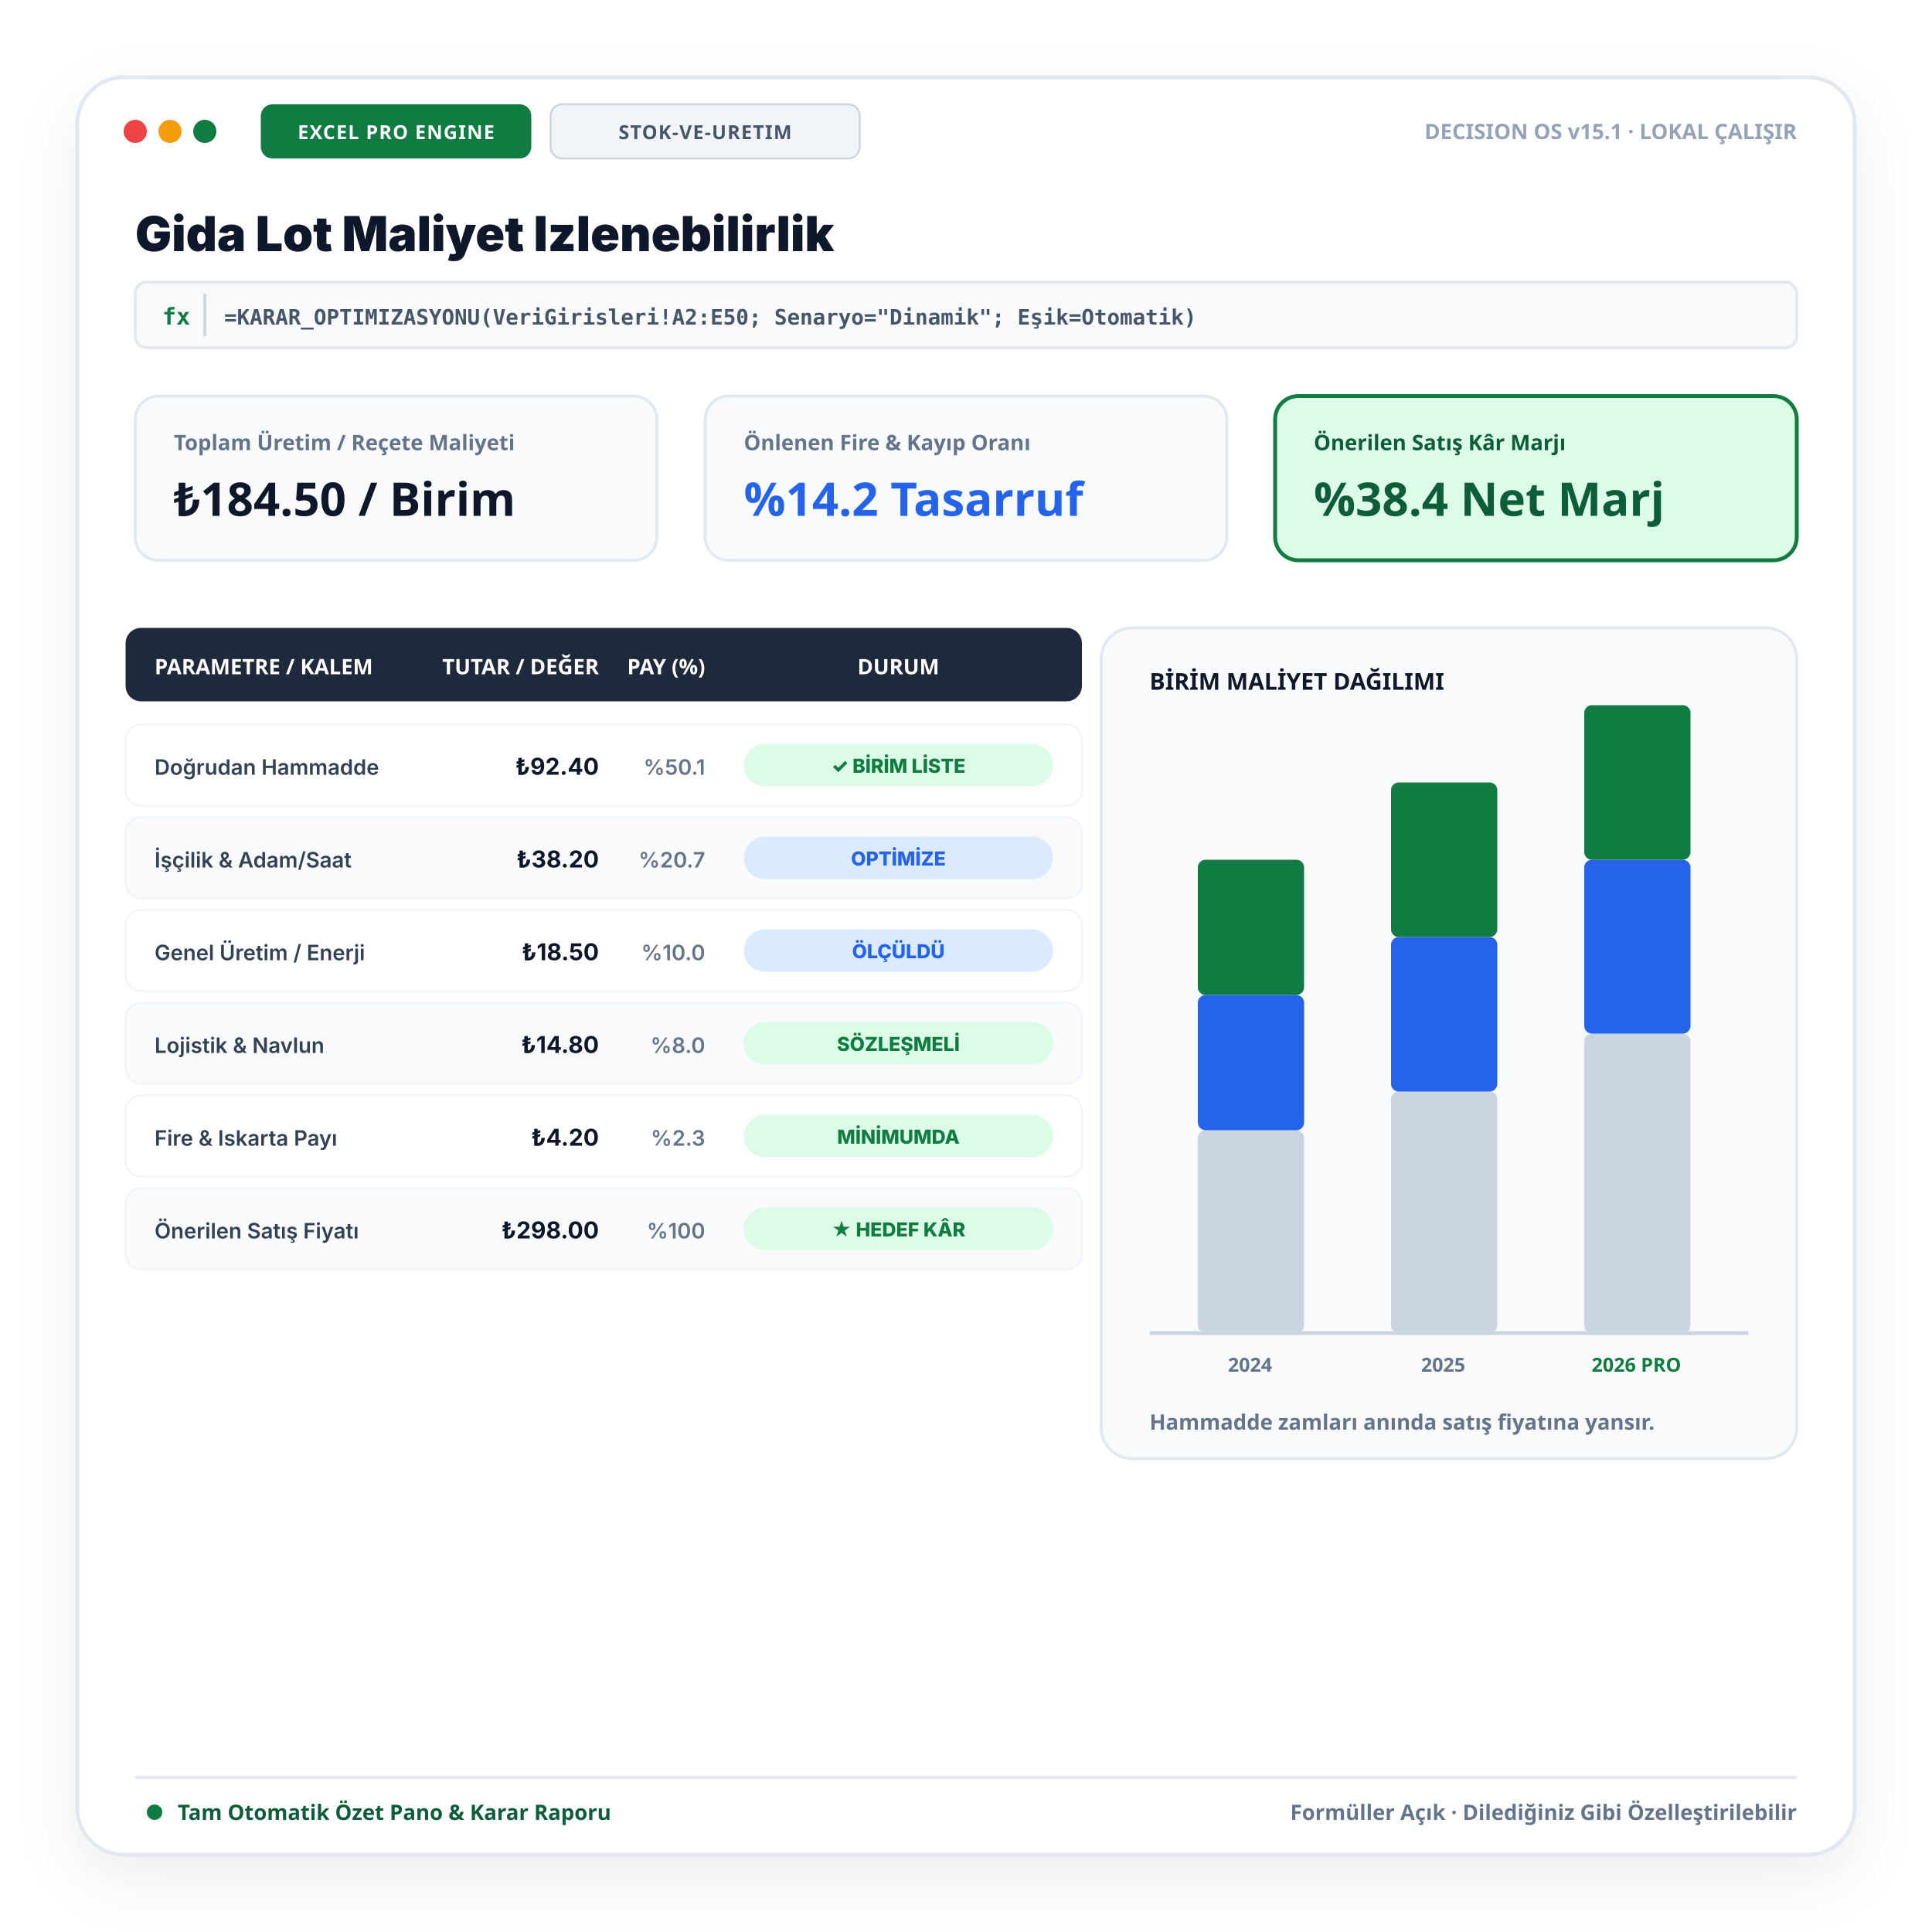
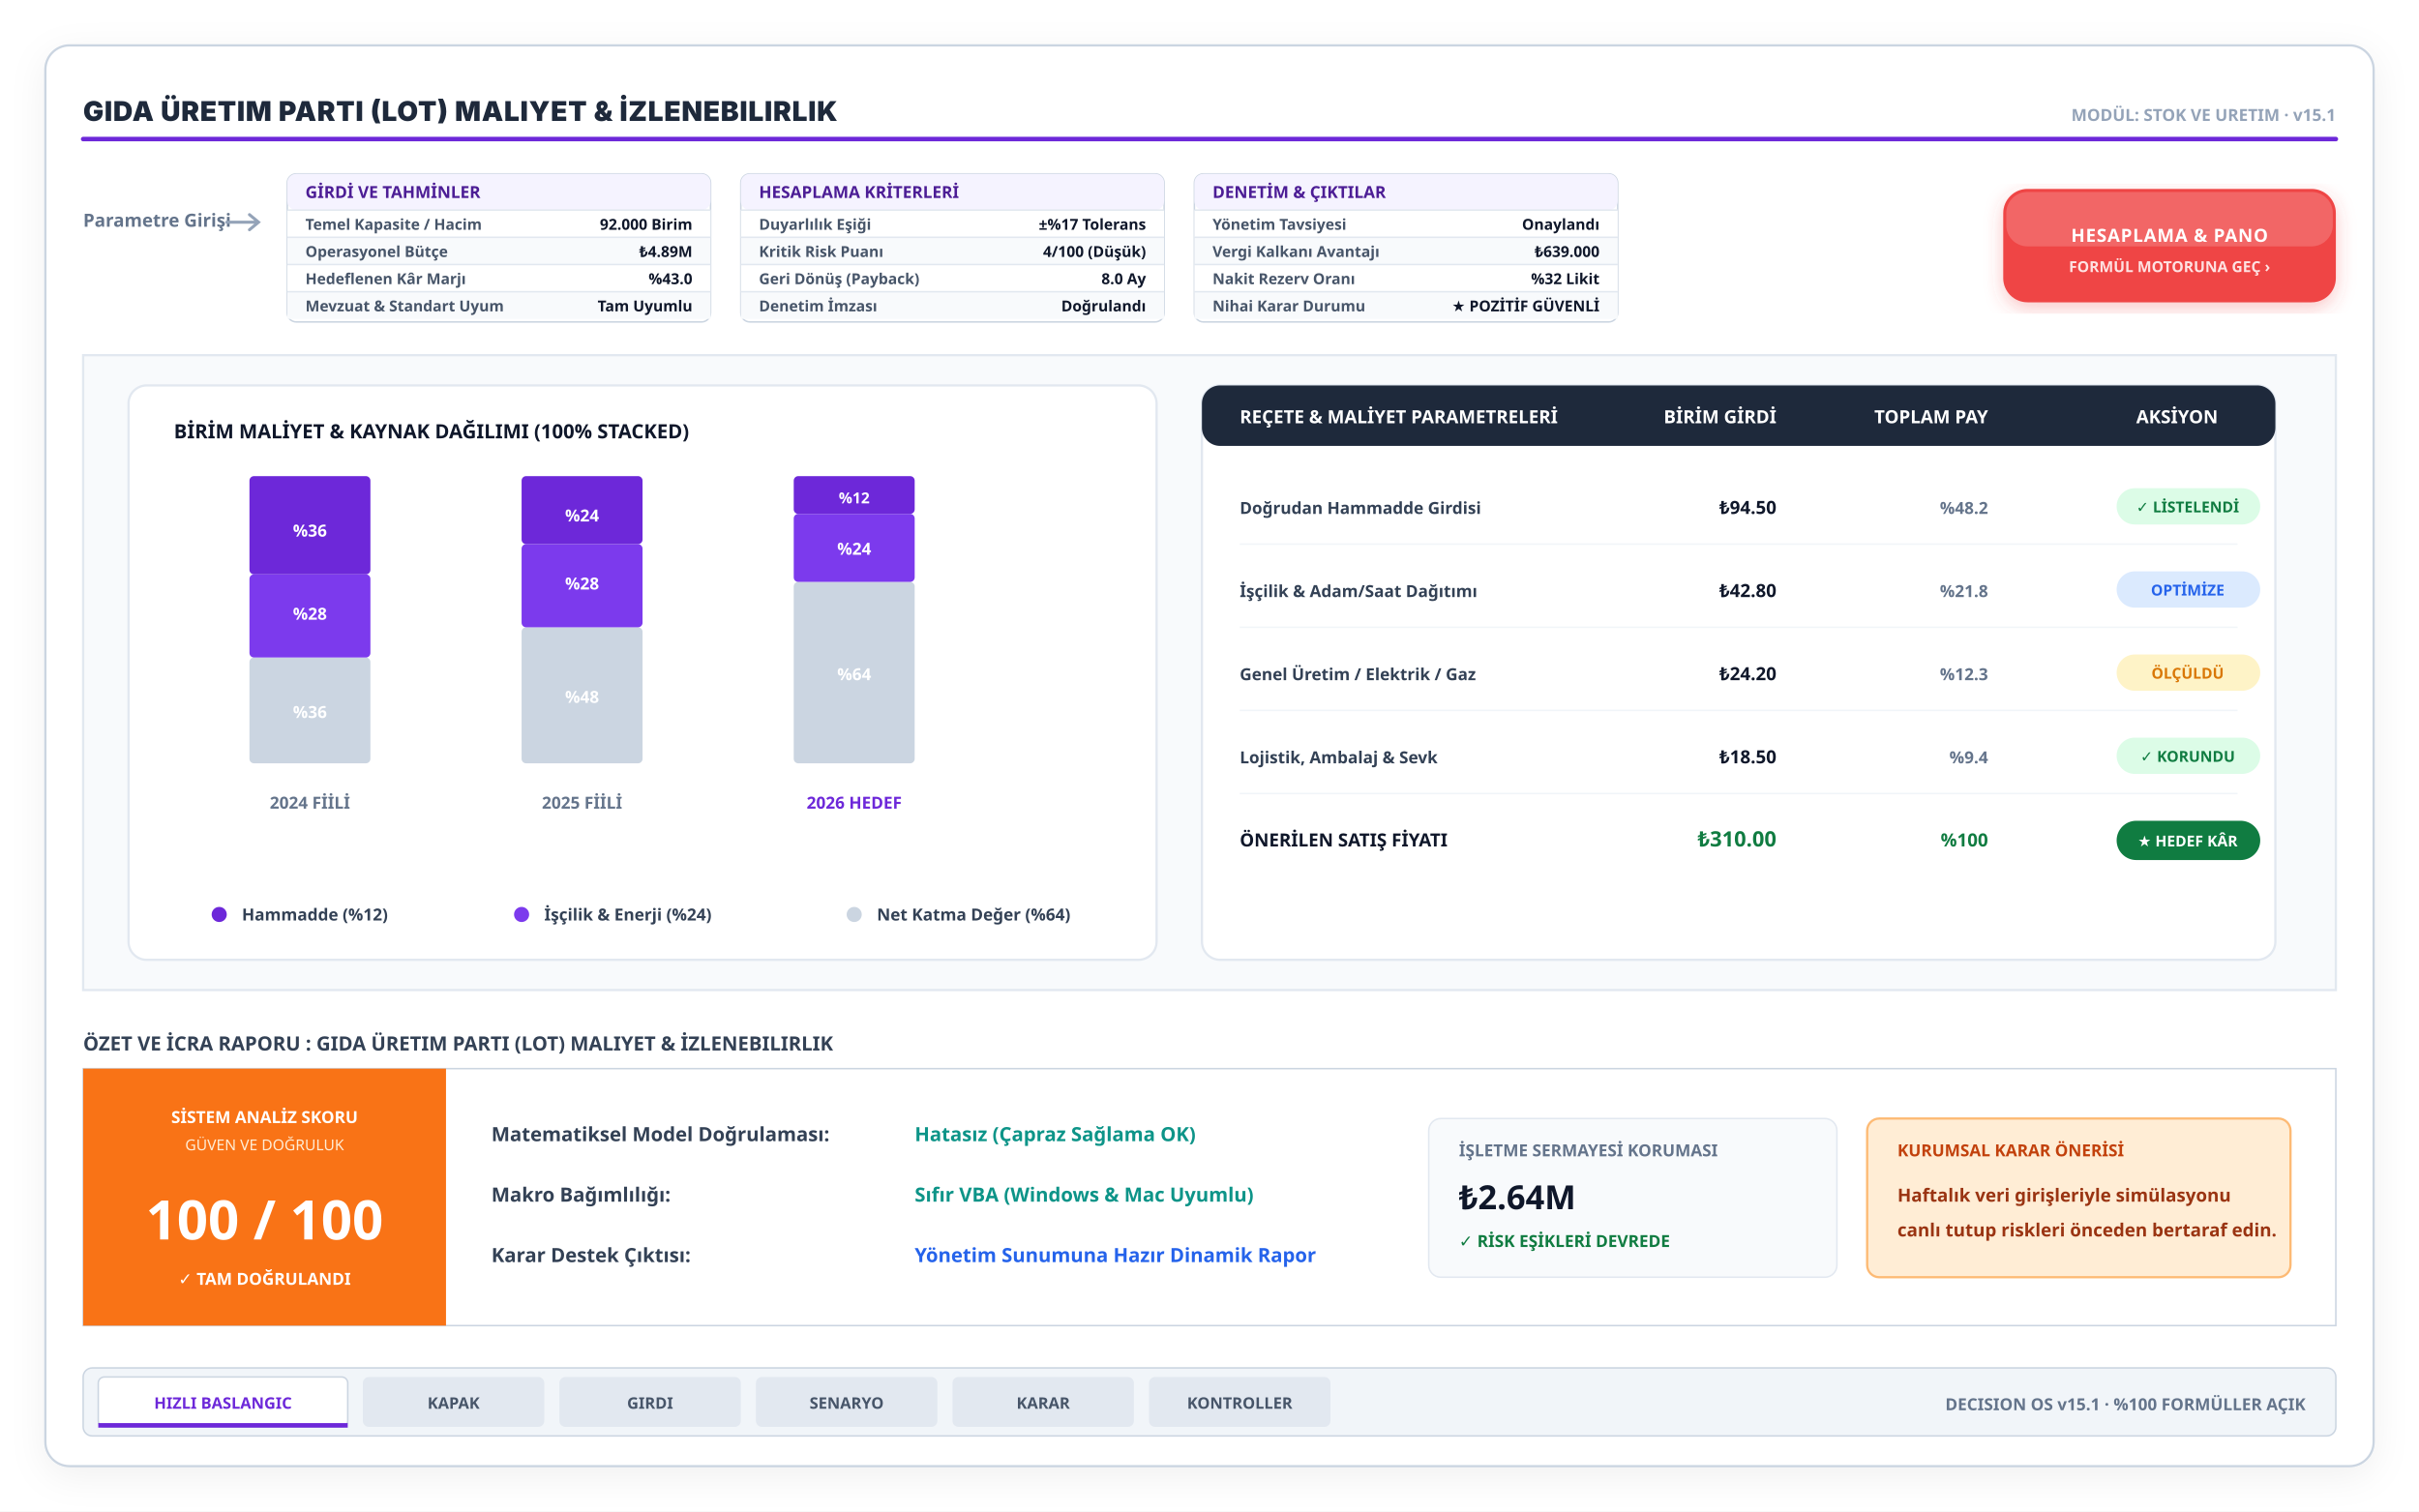
- <svg xmlns="http://www.w3.org/2000/svg" viewBox="0 0 1000 1000" width="100%" height="100%">
+ <svg xmlns="http://www.w3.org/2000/svg" viewBox="0 0 1600 1000" width="100%" height="100%">
  <defs>
-     <filter id="softCard" x="-10%" y="-10%" width="120%" height="120%">
-       <feDropShadow dx="0" dy="12" stdDeviation="16" flood-color="#0f172a" flood-opacity="0.07" />
+     <filter id="cardShadow" x="-5%" y="-5%" width="110%" height="110%">
+       <feDropShadow dx="0" dy="6" stdDeviation="12" flood-color="#0f172a" flood-opacity="0.06" />
+     </filter>
+     <filter id="btnShadow" x="-10%" y="-10%" width="120%" height="120%">
+       <feDropShadow dx="0" dy="4" stdDeviation="6" flood-color="#ef4444" flood-opacity="0.3" />
    </filter>
  </defs>
-   <rect width="1000" height="1000" fill="#ffffff" />
-   <rect x="40" y="40" width="920" height="920" rx="24" fill="#ffffff" stroke="#e2e8f0" stroke-width="2" filter="url(#softCard)" />
-   <g transform="translate(70, 68)">
-     <circle cx="0" cy="0" r="6" fill="#ef4444" />
-     <circle cx="18" cy="0" r="6" fill="#f59e0b" />
-     <circle cx="36" cy="0" r="6" fill="#107c41" />
-     <rect x="65" y="-14" width="140" height="28" rx="6" fill="#107c41" />
-     <text x="135" y="4" font-family="system-ui" font-size="10" font-weight="800" fill="#ffffff" text-anchor="middle" letter-spacing="0.5">EXCEL PRO ENGINE</text>
-     <rect x="215" y="-14" width="160" height="28" rx="6" fill="#f1f5f9" stroke="#cbd5e1" stroke-width="1" />
-     <text x="295" y="4" font-family="system-ui" font-size="10" font-weight="700" fill="#475569" text-anchor="middle" letter-spacing="0.5">STOK-VE-URETIM</text>
-     <text x="860" y="4" font-family="system-ui" font-size="11" font-weight="700" fill="#94a3b8" text-anchor="end">DECISION OS v15.1 · LOKAL ÇALIŞIR</text>
-   </g>
-   <g transform="translate(70, 130)">
-     <text x="0" y="0" font-family="system-ui, -apple-system, sans-serif" font-size="25" font-weight="900" fill="#0f172a">Gida Lot Maliyet Izlenebilirlik</text>
-     <rect x="0" y="16" width="860" height="34" rx="6" fill="#f8fafc" stroke="#e2e8f0" stroke-width="1.5" />
-     <text x="14" y="38" font-family="system-ui, monospace" font-size="12" font-weight="800" fill="#107c41">fx</text>
-     <line x1="36" y1="22" x2="36" y2="44" stroke="#cbd5e1" stroke-width="1.5" />
-     <text x="46" y="38" font-family="system-ui, monospace" font-size="11" font-weight="600" fill="#475569">=KARAR_OPTIMIZASYONU(VeriGirisleri!A2:E50; Senaryo="Dinamik"; Eşik=Otomatik)</text>
-   </g>
-   <g transform="translate(70, 205)">
-     <rect x="0" y="0" width="270" height="85" rx="12" fill="#f8fafc" stroke="#e2e8f0" stroke-width="1.5" />
-     <text x="20" y="28" font-family="system-ui" font-size="11" font-weight="700" fill="#64748b">Toplam Üretim / Reçete Maliyeti</text>
-     <text x="20" y="62" font-family="system-ui" font-size="24" font-weight="900" fill="#0f172a">₺184.50 / Birim</text>
-     <rect x="295" y="0" width="270" height="85" rx="12" fill="#f8fafc" stroke="#e2e8f0" stroke-width="1.5" />
-     <text x="315" y="28" font-family="system-ui" font-size="11" font-weight="700" fill="#64748b">Önlenen Fire &amp; Kayıp Oranı</text>
-     <text x="315" y="62" font-family="system-ui" font-size="24" font-weight="900" fill="#2563eb">%14.2 Tasarruf</text>
-     <rect x="590" y="0" width="270" height="85" rx="12" fill="#dcfce7" stroke="#107c41" stroke-width="2" />
-     <text x="610" y="28" font-family="system-ui" font-size="11" font-weight="800" fill="#0d5c3a">Önerilen Satış Kâr Marjı</text>
-     <text x="610" y="62" font-family="system-ui" font-size="24" font-weight="900" fill="#0d5c3a">%38.4 Net Marj</text>
-   </g>
-   <rect x="65" y="325" width="495" height="38" rx="8" fill="#1e293b" />
-   <text x="80" y="349" font-family="system-ui" font-size="11" font-weight="800" fill="#ffffff">PARAMETRE / KALEM</text>
-   <text x="310" y="349" font-family="system-ui" font-size="11" font-weight="800" fill="#ffffff" text-anchor="end">TUTAR / DEĞER</text>
-   <text x="365" y="349" font-family="system-ui" font-size="11" font-weight="800" fill="#ffffff" text-anchor="end">PAY (%)</text>
-   <text x="465" y="349" font-family="system-ui" font-size="11" font-weight="800" fill="#ffffff" text-anchor="middle">DURUM</text>
-   <rect x="65" y="375" width="495" height="42" rx="8" fill="#ffffff" stroke="#f1f5f9" stroke-width="1" />
-   <text x="80" y="401" font-family="system-ui, -apple-system, sans-serif" font-size="11" font-weight="600" fill="#334155">Doğrudan Hammadde</text>
-   <text x="310" y="401" font-family="system-ui, -apple-system, sans-serif" font-size="12" font-weight="700" fill="#0f172a" text-anchor="end">₺92.40</text>
-   <text x="365" y="401" font-family="system-ui, -apple-system, sans-serif" font-size="11" font-weight="600" fill="#64748b" text-anchor="end">%50.1</text>
-   <rect x="385" y="385" width="160" height="22" rx="11" fill="#dcfce7" />
-   <text x="465" y="400" font-family="system-ui, -apple-system, sans-serif" font-size="10" font-weight="800" fill="#107c41" text-anchor="middle">✓ BİRİM LİSTE</text>
-   <rect x="65" y="423" width="495" height="42" rx="8" fill="#f8fafc" stroke="#f1f5f9" stroke-width="1" />
-   <text x="80" y="449" font-family="system-ui, -apple-system, sans-serif" font-size="11" font-weight="600" fill="#334155">İşçilik &amp; Adam/Saat</text>
-   <text x="310" y="449" font-family="system-ui, -apple-system, sans-serif" font-size="12" font-weight="700" fill="#0f172a" text-anchor="end">₺38.20</text>
-   <text x="365" y="449" font-family="system-ui, -apple-system, sans-serif" font-size="11" font-weight="600" fill="#64748b" text-anchor="end">%20.7</text>
-   <rect x="385" y="433" width="160" height="22" rx="11" fill="#dbeafe" />
-   <text x="465" y="448" font-family="system-ui, -apple-system, sans-serif" font-size="10" font-weight="800" fill="#2563eb" text-anchor="middle">OPTİMİZE</text>
-   <rect x="65" y="471" width="495" height="42" rx="8" fill="#ffffff" stroke="#f1f5f9" stroke-width="1" />
-   <text x="80" y="497" font-family="system-ui, -apple-system, sans-serif" font-size="11" font-weight="600" fill="#334155">Genel Üretim / Enerji</text>
-   <text x="310" y="497" font-family="system-ui, -apple-system, sans-serif" font-size="12" font-weight="700" fill="#0f172a" text-anchor="end">₺18.50</text>
-   <text x="365" y="497" font-family="system-ui, -apple-system, sans-serif" font-size="11" font-weight="600" fill="#64748b" text-anchor="end">%10.0</text>
-   <rect x="385" y="481" width="160" height="22" rx="11" fill="#dbeafe" />
-   <text x="465" y="496" font-family="system-ui, -apple-system, sans-serif" font-size="10" font-weight="800" fill="#2563eb" text-anchor="middle">ÖLÇÜLDÜ</text>
-   <rect x="65" y="519" width="495" height="42" rx="8" fill="#f8fafc" stroke="#f1f5f9" stroke-width="1" />
-   <text x="80" y="545" font-family="system-ui, -apple-system, sans-serif" font-size="11" font-weight="600" fill="#334155">Lojistik &amp; Navlun</text>
-   <text x="310" y="545" font-family="system-ui, -apple-system, sans-serif" font-size="12" font-weight="700" fill="#0f172a" text-anchor="end">₺14.80</text>
-   <text x="365" y="545" font-family="system-ui, -apple-system, sans-serif" font-size="11" font-weight="600" fill="#64748b" text-anchor="end">%8.0</text>
-   <rect x="385" y="529" width="160" height="22" rx="11" fill="#dcfce7" />
-   <text x="465" y="544" font-family="system-ui, -apple-system, sans-serif" font-size="10" font-weight="800" fill="#107c41" text-anchor="middle">SÖZLEŞMELİ</text>
-   <rect x="65" y="567" width="495" height="42" rx="8" fill="#ffffff" stroke="#f1f5f9" stroke-width="1" />
-   <text x="80" y="593" font-family="system-ui, -apple-system, sans-serif" font-size="11" font-weight="600" fill="#334155">Fire &amp; Iskarta Payı</text>
-   <text x="310" y="593" font-family="system-ui, -apple-system, sans-serif" font-size="12" font-weight="700" fill="#0f172a" text-anchor="end">₺4.20</text>
-   <text x="365" y="593" font-family="system-ui, -apple-system, sans-serif" font-size="11" font-weight="600" fill="#64748b" text-anchor="end">%2.3</text>
-   <rect x="385" y="577" width="160" height="22" rx="11" fill="#dcfce7" />
-   <text x="465" y="592" font-family="system-ui, -apple-system, sans-serif" font-size="10" font-weight="800" fill="#107c41" text-anchor="middle">MİNİMUMDA</text>
-   <rect x="65" y="615" width="495" height="42" rx="8" fill="#f8fafc" stroke="#f1f5f9" stroke-width="1" />
-   <text x="80" y="641" font-family="system-ui, -apple-system, sans-serif" font-size="11" font-weight="600" fill="#334155">Önerilen Satış Fiyatı</text>
-   <text x="310" y="641" font-family="system-ui, -apple-system, sans-serif" font-size="12" font-weight="700" fill="#0f172a" text-anchor="end">₺298.00</text>
-   <text x="365" y="641" font-family="system-ui, -apple-system, sans-serif" font-size="11" font-weight="600" fill="#64748b" text-anchor="end">%100</text>
-   <rect x="385" y="625" width="160" height="22" rx="11" fill="#dcfce7" />
-   <text x="465" y="640" font-family="system-ui, -apple-system, sans-serif" font-size="10" font-weight="800" fill="#107c41" text-anchor="middle">★ HEDEF KÂR</text>
-   <g transform="translate(570, 325)">
-     <rect width="360" height="430" rx="16" fill="#f8fafc" stroke="#e2e8f0" stroke-width="1.5" />
-     <text x="25" y="32" font-family="system-ui" font-size="12" font-weight="800" fill="#0f172a">BİRİM MALİYET DAĞILIMI</text>
-     <line x1="25" y1="365" x2="335" y2="365" stroke="#cbd5e1" stroke-width="2" />
-     <rect x="50" y="260" width="55" height="105" rx="4" fill="#cbd5e1" />
-     <rect x="50" y="190" width="55" height="70" rx="4" fill="#2563eb" />
-     <rect x="50" y="120" width="55" height="70" rx="4" fill="#107c41" />
-     <text x="77" y="385" font-family="system-ui" font-size="10" font-weight="700" fill="#64748b" text-anchor="middle">2024</text>
-     <rect x="150" y="240" width="55" height="125" rx="4" fill="#cbd5e1" />
-     <rect x="150" y="160" width="55" height="80" rx="4" fill="#2563eb" />
-     <rect x="150" y="80" width="55" height="80" rx="4" fill="#107c41" />
-     <text x="177" y="385" font-family="system-ui" font-size="10" font-weight="700" fill="#64748b" text-anchor="middle">2025</text>
-     <rect x="250" y="210" width="55" height="155" rx="4" fill="#cbd5e1" />
-     <rect x="250" y="120" width="55" height="90" rx="4" fill="#2563eb" />
-     <rect x="250" y="40" width="55" height="80" rx="4" fill="#107c41" />
-     <text x="277" y="385" font-family="system-ui" font-size="10" font-weight="800" fill="#107c41" text-anchor="middle">2026 PRO</text>
-     <text x="25" y="415" font-family="system-ui" font-size="11" font-weight="600" fill="#64748b">Hammadde zamları anında satış fiyatına yansır.</text>
-   </g>
-   <g transform="translate(70, 920)">
-     <line x1="0" y1="0" x2="860" y2="0" stroke="#e2e8f0" stroke-width="1.5" />
-     <circle cx="10" cy="18" r="4" fill="#107c41" />
-     <text x="22" y="22" font-family="system-ui" font-size="11" font-weight="700" fill="#0d5c3a">Tam Otomatik Özet Pano &amp; Karar Raporu</text>
-     <text x="860" y="22" font-family="system-ui" font-size="11" font-weight="600" fill="#64748b" text-anchor="end">Formüller Açık · Dilediğiniz Gibi Özelleştirilebilir</text>
+   <rect width="1600" height="1000" fill="#ffffff" />
+   <rect x="30" y="30" width="1540" height="940" rx="16" fill="#ffffff" stroke="#cbd5e1" stroke-width="1.5" filter="url(#cardShadow)" />
+   <g transform="translate(55, 60)">
+     <text x="0" y="20" font-family="system-ui, -apple-system, sans-serif" font-size="18" font-weight="900" fill="#1e293b" letter-spacing="0.5">GIDA ÜRETIM PARTI (LOT) MALIYET &amp; İZLENEBILIRLIK</text>
+     <text x="1490" y="20" font-family="system-ui" font-size="11" font-weight="700" fill="#94a3b8" text-anchor="end">MODÜL: STOK VE URETIM · v15.1</text>
+     <line x1="0" y1="32" x2="1490" y2="32" stroke="#6d28d9" stroke-width="3" stroke-linecap="round" />
+   </g>
+   <g transform="translate(55, 115)">
+     <text x="0" y="35" font-family="system-ui, sans-serif" font-size="12" font-weight="700" fill="#64748b">Parametre Girişi</text>
+     <path d="M 95 32 L 115 32 M 110 27 L 116 32 L 110 37" stroke="#94a3b8" stroke-width="2" fill="none" stroke-linecap="round" />
+     <g transform="translate(135, 0)">
+       <rect width="280" height="98" rx="6" fill="#ffffff" stroke="#cbd5e1" stroke-width="1" />
+       <rect width="280" height="24" rx="6" fill="#f5f3ff" />
+       <text x="12" y="16" font-family="system-ui" font-size="11" font-weight="800" fill="#4c1d95">GİRDİ VE TAHMİNLER</text>
+       <rect x="0" y="24" width="280" height="18" fill="#ffffff" />
+       <line x1="0" y1="24" x2="280" y2="24" stroke="#e2e8f0" stroke-width="1" />
+       <text x="12" y="37" font-family="system-ui" font-size="10" font-weight="600" fill="#475569">Temel Kapasite / Hacim</text>
+       <text x="268" y="37" font-family="system-ui" font-size="10" font-weight="700" fill="#0f172a" text-anchor="end">92.000 Birim</text>
+       <rect x="0" y="42" width="280" height="18" fill="#f8fafc" />
+       <line x1="0" y1="42" x2="280" y2="42" stroke="#e2e8f0" stroke-width="1" />
+       <text x="12" y="55" font-family="system-ui" font-size="10" font-weight="600" fill="#475569">Operasyonel Bütçe</text>
+       <text x="268" y="55" font-family="system-ui" font-size="10" font-weight="700" fill="#0f172a" text-anchor="end">₺4.89M</text>
+       <rect x="0" y="60" width="280" height="18" fill="#ffffff" />
+       <line x1="0" y1="60" x2="280" y2="60" stroke="#e2e8f0" stroke-width="1" />
+       <text x="12" y="73" font-family="system-ui" font-size="10" font-weight="600" fill="#475569">Hedeflenen Kâr Marjı</text>
+       <text x="268" y="73" font-family="system-ui" font-size="10" font-weight="700" fill="#0f172a" text-anchor="end">%43.0</text>
+       <rect x="0" y="78" width="280" height="18" fill="#f8fafc" />
+       <line x1="0" y1="78" x2="280" y2="78" stroke="#e2e8f0" stroke-width="1" />
+       <text x="12" y="91" font-family="system-ui" font-size="10" font-weight="600" fill="#475569">Mevzuat &amp; Standart Uyum</text>
+       <text x="268" y="91" font-family="system-ui" font-size="10" font-weight="700" fill="#0f172a" text-anchor="end">Tam Uyumlu</text>
+     </g>
+     <g transform="translate(435, 0)">
+       <rect width="280" height="98" rx="6" fill="#ffffff" stroke="#cbd5e1" stroke-width="1" />
+       <rect width="280" height="24" rx="6" fill="#f5f3ff" />
+       <text x="12" y="16" font-family="system-ui" font-size="11" font-weight="800" fill="#4c1d95">HESAPLAMA KRİTERLERİ</text>
+       <rect x="0" y="24" width="280" height="18" fill="#ffffff" />
+       <line x1="0" y1="24" x2="280" y2="24" stroke="#e2e8f0" stroke-width="1" />
+       <text x="12" y="37" font-family="system-ui" font-size="10" font-weight="600" fill="#475569">Duyarlılık Eşiği</text>
+       <text x="268" y="37" font-family="system-ui" font-size="10" font-weight="700" fill="#0f172a" text-anchor="end">±%17 Tolerans</text>
+       <rect x="0" y="42" width="280" height="18" fill="#f8fafc" />
+       <line x1="0" y1="42" x2="280" y2="42" stroke="#e2e8f0" stroke-width="1" />
+       <text x="12" y="55" font-family="system-ui" font-size="10" font-weight="600" fill="#475569">Kritik Risk Puanı</text>
+       <text x="268" y="55" font-family="system-ui" font-size="10" font-weight="700" fill="#0f172a" text-anchor="end">4/100 (Düşük)</text>
+       <rect x="0" y="60" width="280" height="18" fill="#ffffff" />
+       <line x1="0" y1="60" x2="280" y2="60" stroke="#e2e8f0" stroke-width="1" />
+       <text x="12" y="73" font-family="system-ui" font-size="10" font-weight="600" fill="#475569">Geri Dönüş (Payback)</text>
+       <text x="268" y="73" font-family="system-ui" font-size="10" font-weight="700" fill="#0f172a" text-anchor="end">8.0 Ay</text>
+       <rect x="0" y="78" width="280" height="18" fill="#f8fafc" />
+       <line x1="0" y1="78" x2="280" y2="78" stroke="#e2e8f0" stroke-width="1" />
+       <text x="12" y="91" font-family="system-ui" font-size="10" font-weight="600" fill="#475569">Denetim İmzası</text>
+       <text x="268" y="91" font-family="system-ui" font-size="10" font-weight="700" fill="#0f172a" text-anchor="end">Doğrulandı</text>
+     </g>
+     <g transform="translate(735, 0)">
+       <rect width="280" height="98" rx="6" fill="#ffffff" stroke="#cbd5e1" stroke-width="1" />
+       <rect width="280" height="24" rx="6" fill="#f5f3ff" />
+       <text x="12" y="16" font-family="system-ui" font-size="11" font-weight="800" fill="#4c1d95">DENETİM &amp; ÇIKTILAR</text>
+       <rect x="0" y="24" width="280" height="18" fill="#ffffff" />
+       <line x1="0" y1="24" x2="280" y2="24" stroke="#e2e8f0" stroke-width="1" />
+       <text x="12" y="37" font-family="system-ui" font-size="10" font-weight="600" fill="#475569">Yönetim Tavsiyesi</text>
+       <text x="268" y="37" font-family="system-ui" font-size="10" font-weight="700" fill="#0f172a" text-anchor="end">Onaylandı</text>
+       <rect x="0" y="42" width="280" height="18" fill="#f8fafc" />
+       <line x1="0" y1="42" x2="280" y2="42" stroke="#e2e8f0" stroke-width="1" />
+       <text x="12" y="55" font-family="system-ui" font-size="10" font-weight="600" fill="#475569">Vergi Kalkanı Avantajı</text>
+       <text x="268" y="55" font-family="system-ui" font-size="10" font-weight="700" fill="#0f172a" text-anchor="end">₺639.000</text>
+       <rect x="0" y="60" width="280" height="18" fill="#ffffff" />
+       <line x1="0" y1="60" x2="280" y2="60" stroke="#e2e8f0" stroke-width="1" />
+       <text x="12" y="73" font-family="system-ui" font-size="10" font-weight="600" fill="#475569">Nakit Rezerv Oranı</text>
+       <text x="268" y="73" font-family="system-ui" font-size="10" font-weight="700" fill="#0f172a" text-anchor="end">%32 Likit</text>
+       <rect x="0" y="78" width="280" height="18" fill="#f8fafc" />
+       <line x1="0" y1="78" x2="280" y2="78" stroke="#e2e8f0" stroke-width="1" />
+       <text x="12" y="91" font-family="system-ui" font-size="10" font-weight="600" fill="#475569">Nihai Karar Durumu</text>
+       <text x="268" y="91" font-family="system-ui" font-size="10" font-weight="700" fill="#0f172a" text-anchor="end">★ POZİTİF GÜVENLİ</text>
+     </g>
+     <g transform="translate(1270, 10)" filter="url(#btnShadow)">
+       <rect width="220" height="75" rx="16" fill="#ef4444" />
+       <rect x="2" y="2" width="216" height="36" rx="14" fill="#ffffff" fill-opacity="0.18" />
+       <text x="110" y="35" font-family="system-ui, sans-serif" font-size="12" font-weight="900" fill="#ffffff" text-anchor="middle" letter-spacing="0.5">HESAPLAMA &amp; PANO</text>
+       <text x="110" y="55" font-family="system-ui, sans-serif" font-size="10" font-weight="700" fill="#fee2e2" text-anchor="middle">FORMÜL MOTORUNA GEÇ ›</text>
+     </g>
+   </g>
+   <g transform="translate(55, 235)">
+     <rect width="1490" height="420" fill="#f8fafc" stroke="#e2e8f0" stroke-width="1.5" />
+     <g transform="translate(30, 20)">
+       <rect width="680" height="380" rx="12" fill="#ffffff" stroke="#e2e8f0" stroke-width="1.5" />
+       <text x="30" y="35" font-family="system-ui" font-size="13" font-weight="800" fill="#0f172a">BİRİM MALİYET &amp; KAYNAK DAĞILIMI (100% STACKED)</text>
+       <g transform="translate(80, 60)">
+         <rect x="0" y="120" width="80" height="70" rx="3" fill="#cbd5e1" />
+         <rect x="0" y="65" width="80" height="55" rx="3" fill="#7c3aed" />
+         <rect x="0" y="0" width="80" height="65" rx="3" fill="#6d28d9" />
+         <text x="40" y="220" font-family="system-ui" font-size="11" font-weight="800" fill="#64748b" text-anchor="middle">2024 FİİLİ</text>
+         <text x="40" y="40" font-family="system-ui" font-size="11" font-weight="900" fill="#ffffff" text-anchor="middle">%36</text>
+         <text x="40" y="95" font-family="system-ui" font-size="11" font-weight="900" fill="#ffffff" text-anchor="middle">%28</text>
+         <text x="40" y="160" font-family="system-ui" font-size="11" font-weight="900" fill="#ffffff" text-anchor="middle">%36</text>
+       </g>
+       <g transform="translate(260, 60)">
+         <rect x="0" y="100" width="80" height="90" rx="3" fill="#cbd5e1" />
+         <rect x="0" y="45" width="80" height="55" rx="3" fill="#7c3aed" />
+         <rect x="0" y="0" width="80" height="45" rx="3" fill="#6d28d9" />
+         <text x="40" y="220" font-family="system-ui" font-size="11" font-weight="800" fill="#64748b" text-anchor="middle">2025 FİİLİ</text>
+         <text x="40" y="30" font-family="system-ui" font-size="11" font-weight="900" fill="#ffffff" text-anchor="middle">%24</text>
+         <text x="40" y="75" font-family="system-ui" font-size="11" font-weight="900" fill="#ffffff" text-anchor="middle">%28</text>
+         <text x="40" y="150" font-family="system-ui" font-size="11" font-weight="900" fill="#ffffff" text-anchor="middle">%48</text>
+       </g>
+       <g transform="translate(440, 60)">
+         <rect x="0" y="70" width="80" height="120" rx="3" fill="#cbd5e1" />
+         <rect x="0" y="25" width="80" height="45" rx="3" fill="#7c3aed" />
+         <rect x="0" y="0" width="80" height="25" rx="3" fill="#6d28d9" />
+         <text x="40" y="220" font-family="system-ui" font-size="11" font-weight="900" fill="#6d28d9" text-anchor="middle">2026 HEDEF</text>
+         <text x="40" y="18" font-family="system-ui" font-size="10" font-weight="900" fill="#ffffff" text-anchor="middle">%12</text>
+         <text x="40" y="52" font-family="system-ui" font-size="11" font-weight="900" fill="#ffffff" text-anchor="middle">%24</text>
+         <text x="40" y="135" font-family="system-ui" font-size="11" font-weight="900" fill="#ffffff" text-anchor="middle">%64</text>
+       </g>
+       <g transform="translate(50, 340)">
+         <circle cx="10" cy="10" r="5" fill="#6d28d9" />
+         <text x="25" y="14" font-family="system-ui" font-size="11" font-weight="700" fill="#334155">Hammadde (%12)</text>
+         <circle cx="210" cy="10" r="5" fill="#7c3aed" />
+         <text x="225" y="14" font-family="system-ui" font-size="11" font-weight="700" fill="#334155">İşçilik &amp; Enerji (%24)</text>
+         <circle cx="430" cy="10" r="5" fill="#cbd5e1" />
+         <text x="445" y="14" font-family="system-ui" font-size="11" font-weight="700" fill="#334155">Net Katma Değer (%64)</text>
+       </g>
+     </g>
+     <g transform="translate(740, 20)">
+       <rect width="710" height="380" rx="12" fill="#ffffff" stroke="#e2e8f0" stroke-width="1.5" />
+       <rect width="710" height="40" rx="12" fill="#1e293b" />
+       <text x="25" y="25" font-family="system-ui" font-size="12" font-weight="800" fill="#ffffff">REÇETE &amp; MALİYET PARAMETRELERİ</text>
+       <text x="380" y="25" font-family="system-ui" font-size="12" font-weight="800" fill="#ffffff" text-anchor="end">BİRİM GİRDİ</text>
+       <text x="520" y="25" font-family="system-ui" font-size="12" font-weight="800" fill="#ffffff" text-anchor="end">TOPLAM PAY</text>
+       <text x="645" y="25" font-family="system-ui" font-size="12" font-weight="800" fill="#ffffff" text-anchor="middle">AKSİYON</text>
+       <g transform="translate(25, 60)">
+         <text x="0" y="25" font-family="system-ui" font-size="11" font-weight="700" fill="#334155">Doğrudan Hammadde Girdisi</text>
+         <text x="355" y="25" font-family="system-ui" font-size="12" font-weight="800" fill="#0f172a" text-anchor="end">₺94.50</text>
+         <text x="495" y="25" font-family="system-ui" font-size="11" font-weight="700" fill="#64748b" text-anchor="end">%48.2</text>
+         <rect x="580" y="8" width="95" height="24" rx="12" fill="#dcfce7" />
+         <text x="627" y="24" font-family="system-ui" font-size="10" font-weight="800" fill="#107c41" text-anchor="middle">✓ LİSTELENDİ</text>
+         <line x1="0" y1="45" x2="660" y2="45" stroke="#f1f5f9" stroke-width="1" />
+         <text x="0" y="80" font-family="system-ui" font-size="11" font-weight="700" fill="#334155">İşçilik &amp; Adam/Saat Dağıtımı</text>
+         <text x="355" y="80" font-family="system-ui" font-size="12" font-weight="800" fill="#0f172a" text-anchor="end">₺42.80</text>
+         <text x="495" y="80" font-family="system-ui" font-size="11" font-weight="700" fill="#64748b" text-anchor="end">%21.8</text>
+         <rect x="580" y="63" width="95" height="24" rx="12" fill="#dbeafe" />
+         <text x="627" y="79" font-family="system-ui" font-size="10" font-weight="800" fill="#2563eb" text-anchor="middle">OPTİMİZE</text>
+         <line x1="0" y1="100" x2="660" y2="100" stroke="#f1f5f9" stroke-width="1" />
+         <text x="0" y="135" font-family="system-ui" font-size="11" font-weight="700" fill="#334155">Genel Üretim / Elektrik / Gaz</text>
+         <text x="355" y="135" font-family="system-ui" font-size="12" font-weight="800" fill="#0f172a" text-anchor="end">₺24.20</text>
+         <text x="495" y="135" font-family="system-ui" font-size="11" font-weight="700" fill="#64748b" text-anchor="end">%12.3</text>
+         <rect x="580" y="118" width="95" height="24" rx="12" fill="#fef3c7" />
+         <text x="627" y="134" font-family="system-ui" font-size="10" font-weight="800" fill="#d97706" text-anchor="middle">ÖLÇÜLDÜ</text>
+         <line x1="0" y1="155" x2="660" y2="155" stroke="#f1f5f9" stroke-width="1" />
+         <text x="0" y="190" font-family="system-ui" font-size="11" font-weight="700" fill="#334155">Lojistik, Ambalaj &amp; Sevk</text>
+         <text x="355" y="190" font-family="system-ui" font-size="12" font-weight="800" fill="#0f172a" text-anchor="end">₺18.50</text>
+         <text x="495" y="190" font-family="system-ui" font-size="11" font-weight="700" fill="#64748b" text-anchor="end">%9.4</text>
+         <rect x="580" y="173" width="95" height="24" rx="12" fill="#dcfce7" />
+         <text x="627" y="189" font-family="system-ui" font-size="10" font-weight="800" fill="#107c41" text-anchor="middle">✓ KORUNDU</text>
+         <line x1="0" y1="210" x2="660" y2="210" stroke="#f1f5f9" stroke-width="1" />
+         <text x="0" y="245" font-family="system-ui" font-size="12" font-weight="900" fill="#0f172a">ÖNERİLEN SATIŞ FİYATI</text>
+         <text x="355" y="245" font-family="system-ui" font-size="14" font-weight="900" fill="#107c41" text-anchor="end">₺310.00</text>
+         <text x="495" y="245" font-family="system-ui" font-size="12" font-weight="800" fill="#107c41" text-anchor="end">%100</text>
+         <rect x="580" y="228" width="95" height="26" rx="13" fill="#107c41" />
+         <text x="627" y="245" font-family="system-ui" font-size="10" font-weight="900" fill="#ffffff" text-anchor="middle">★ HEDEF KÂR</text>
+       </g>
+     </g>
+   </g>
+   <g transform="translate(55, 675)">
+     <text x="0" y="20" font-family="system-ui" font-size="13" font-weight="800" fill="#334155">ÖZET VE İCRA RAPORU : GIDA ÜRETIM PARTI (LOT) MALIYET &amp; İZLENEBILIRLIK</text>
+     <rect x="0" y="32" width="1490" height="170" fill="#ffffff" stroke="#cbd5e1" stroke-width="1" />
+     <rect x="0" y="32" width="240" height="170" fill="#f97316" />
+     <text x="120" y="68" font-family="system-ui" font-size="11" font-weight="800" fill="#ffffff" text-anchor="middle">SİSTEM ANALİZ SKORU</text>
+     <text x="120" y="86" font-family="system-ui" font-size="10" fill="#ffedd5" text-anchor="middle">GÜVEN VE DOĞRULUK</text>
+     <text x="120" y="145" font-family="system-ui" font-size="36" font-weight="900" fill="#ffffff" text-anchor="middle">100 / 100</text>
+     <text x="120" y="175" font-family="system-ui" font-size="11" font-weight="700" fill="#ffffff" text-anchor="middle">✓ TAM DOĞRULANDI</text>
+     <g transform="translate(270, 55)">
+       <text x="0" y="25" font-family="system-ui" font-size="13" font-weight="700" fill="#334155">Matematiksel Model Doğrulaması:</text>
+       <text x="280" y="25" font-family="system-ui" font-size="13" font-weight="800" fill="#0d9488">Hatasız (Çapraz Sağlama OK)</text>
+       <text x="0" y="65" font-family="system-ui" font-size="13" font-weight="700" fill="#334155">Makro Bağımlılığı:</text>
+       <text x="280" y="65" font-family="system-ui" font-size="13" font-weight="800" fill="#0d9488">Sıfır VBA (Windows &amp; Mac Uyumlu)</text>
+       <text x="0" y="105" font-family="system-ui" font-size="13" font-weight="700" fill="#334155">Karar Destek Çıktısı:</text>
+       <text x="280" y="105" font-family="system-ui" font-size="13" font-weight="800" fill="#2563eb">Yönetim Sunumuna Hazır Dinamik Rapor</text>
+       <rect x="620" y="10" width="270" height="105" rx="8" fill="#f8fafc" stroke="#e2e8f0" stroke-width="1" />
+       <text x="640" y="35" font-family="system-ui" font-size="11" font-weight="700" fill="#64748b">İŞLETME SERMAYESİ KORUMASI</text>
+       <text x="640" y="70" font-family="system-ui" font-size="22" font-weight="900" fill="#0f172a">₺2.64M</text>
+       <text x="640" y="95" font-family="system-ui" font-size="11" font-weight="800" fill="#107c41">✓ RİSK EŞİKLERİ DEVREDE</text>
+       <rect x="910" y="10" width="280" height="105" rx="8" fill="#ffedd5" stroke="#fdba74" stroke-width="1.5" />
+       <text x="930" y="35" font-family="system-ui" font-size="11" font-weight="800" fill="#c2410c">KURUMSAL KARAR ÖNERİSİ</text>
+       <text x="930" y="65" font-family="system-ui" font-size="12" font-weight="800" fill="#9a3412">Haftalık veri girişleriyle simülasyonu</text>
+       <text x="930" y="88" font-family="system-ui" font-size="12" font-weight="800" fill="#9a3412">canlı tutup riskleri önceden bertaraf edin.</text>
+     </g>
+   </g>
+   <g transform="translate(55, 905)">
+     <rect width="1490" height="45" rx="6" fill="#f1f5f9" stroke="#cbd5e1" stroke-width="1" />
+     <rect x="10" y="6" width="165" height="33" rx="4" fill="#ffffff" stroke="#cbd5e1" stroke-width="1" />
+     <line x1="10" y1="38" x2="175" y2="38" stroke="#6d28d9" stroke-width="3" />
+     <text x="92.5" y="27" font-family="system-ui" font-size="10.5" font-weight="800" fill="#6d28d9" text-anchor="middle">HIZLI BASLANGIC</text>
+     <rect x="185" y="6" width="120" height="33" rx="4" fill="#e2e8f0" />
+     <text x="245" y="27" font-family="system-ui" font-size="10.5" font-weight="700" fill="#475569" text-anchor="middle">KAPAK</text>
+     <rect x="315" y="6" width="120" height="33" rx="4" fill="#e2e8f0" />
+     <text x="375" y="27" font-family="system-ui" font-size="10.5" font-weight="700" fill="#475569" text-anchor="middle">GIRDI</text>
+     <rect x="445" y="6" width="120" height="33" rx="4" fill="#e2e8f0" />
+     <text x="505" y="27" font-family="system-ui" font-size="10.5" font-weight="700" fill="#475569" text-anchor="middle">SENARYO</text>
+     <rect x="575" y="6" width="120" height="33" rx="4" fill="#e2e8f0" />
+     <text x="635" y="27" font-family="system-ui" font-size="10.5" font-weight="700" fill="#475569" text-anchor="middle">KARAR</text>
+     <rect x="705" y="6" width="120" height="33" rx="4" fill="#e2e8f0" />
+     <text x="765" y="27" font-family="system-ui" font-size="10.5" font-weight="700" fill="#475569" text-anchor="middle">KONTROLLER</text>
+     <text x="1470" y="28" font-family="system-ui" font-size="11" font-weight="800" fill="#64748b" text-anchor="end">DECISION OS v15.1 · %100 FORMÜLLER AÇIK</text>
  </g>
</svg>
